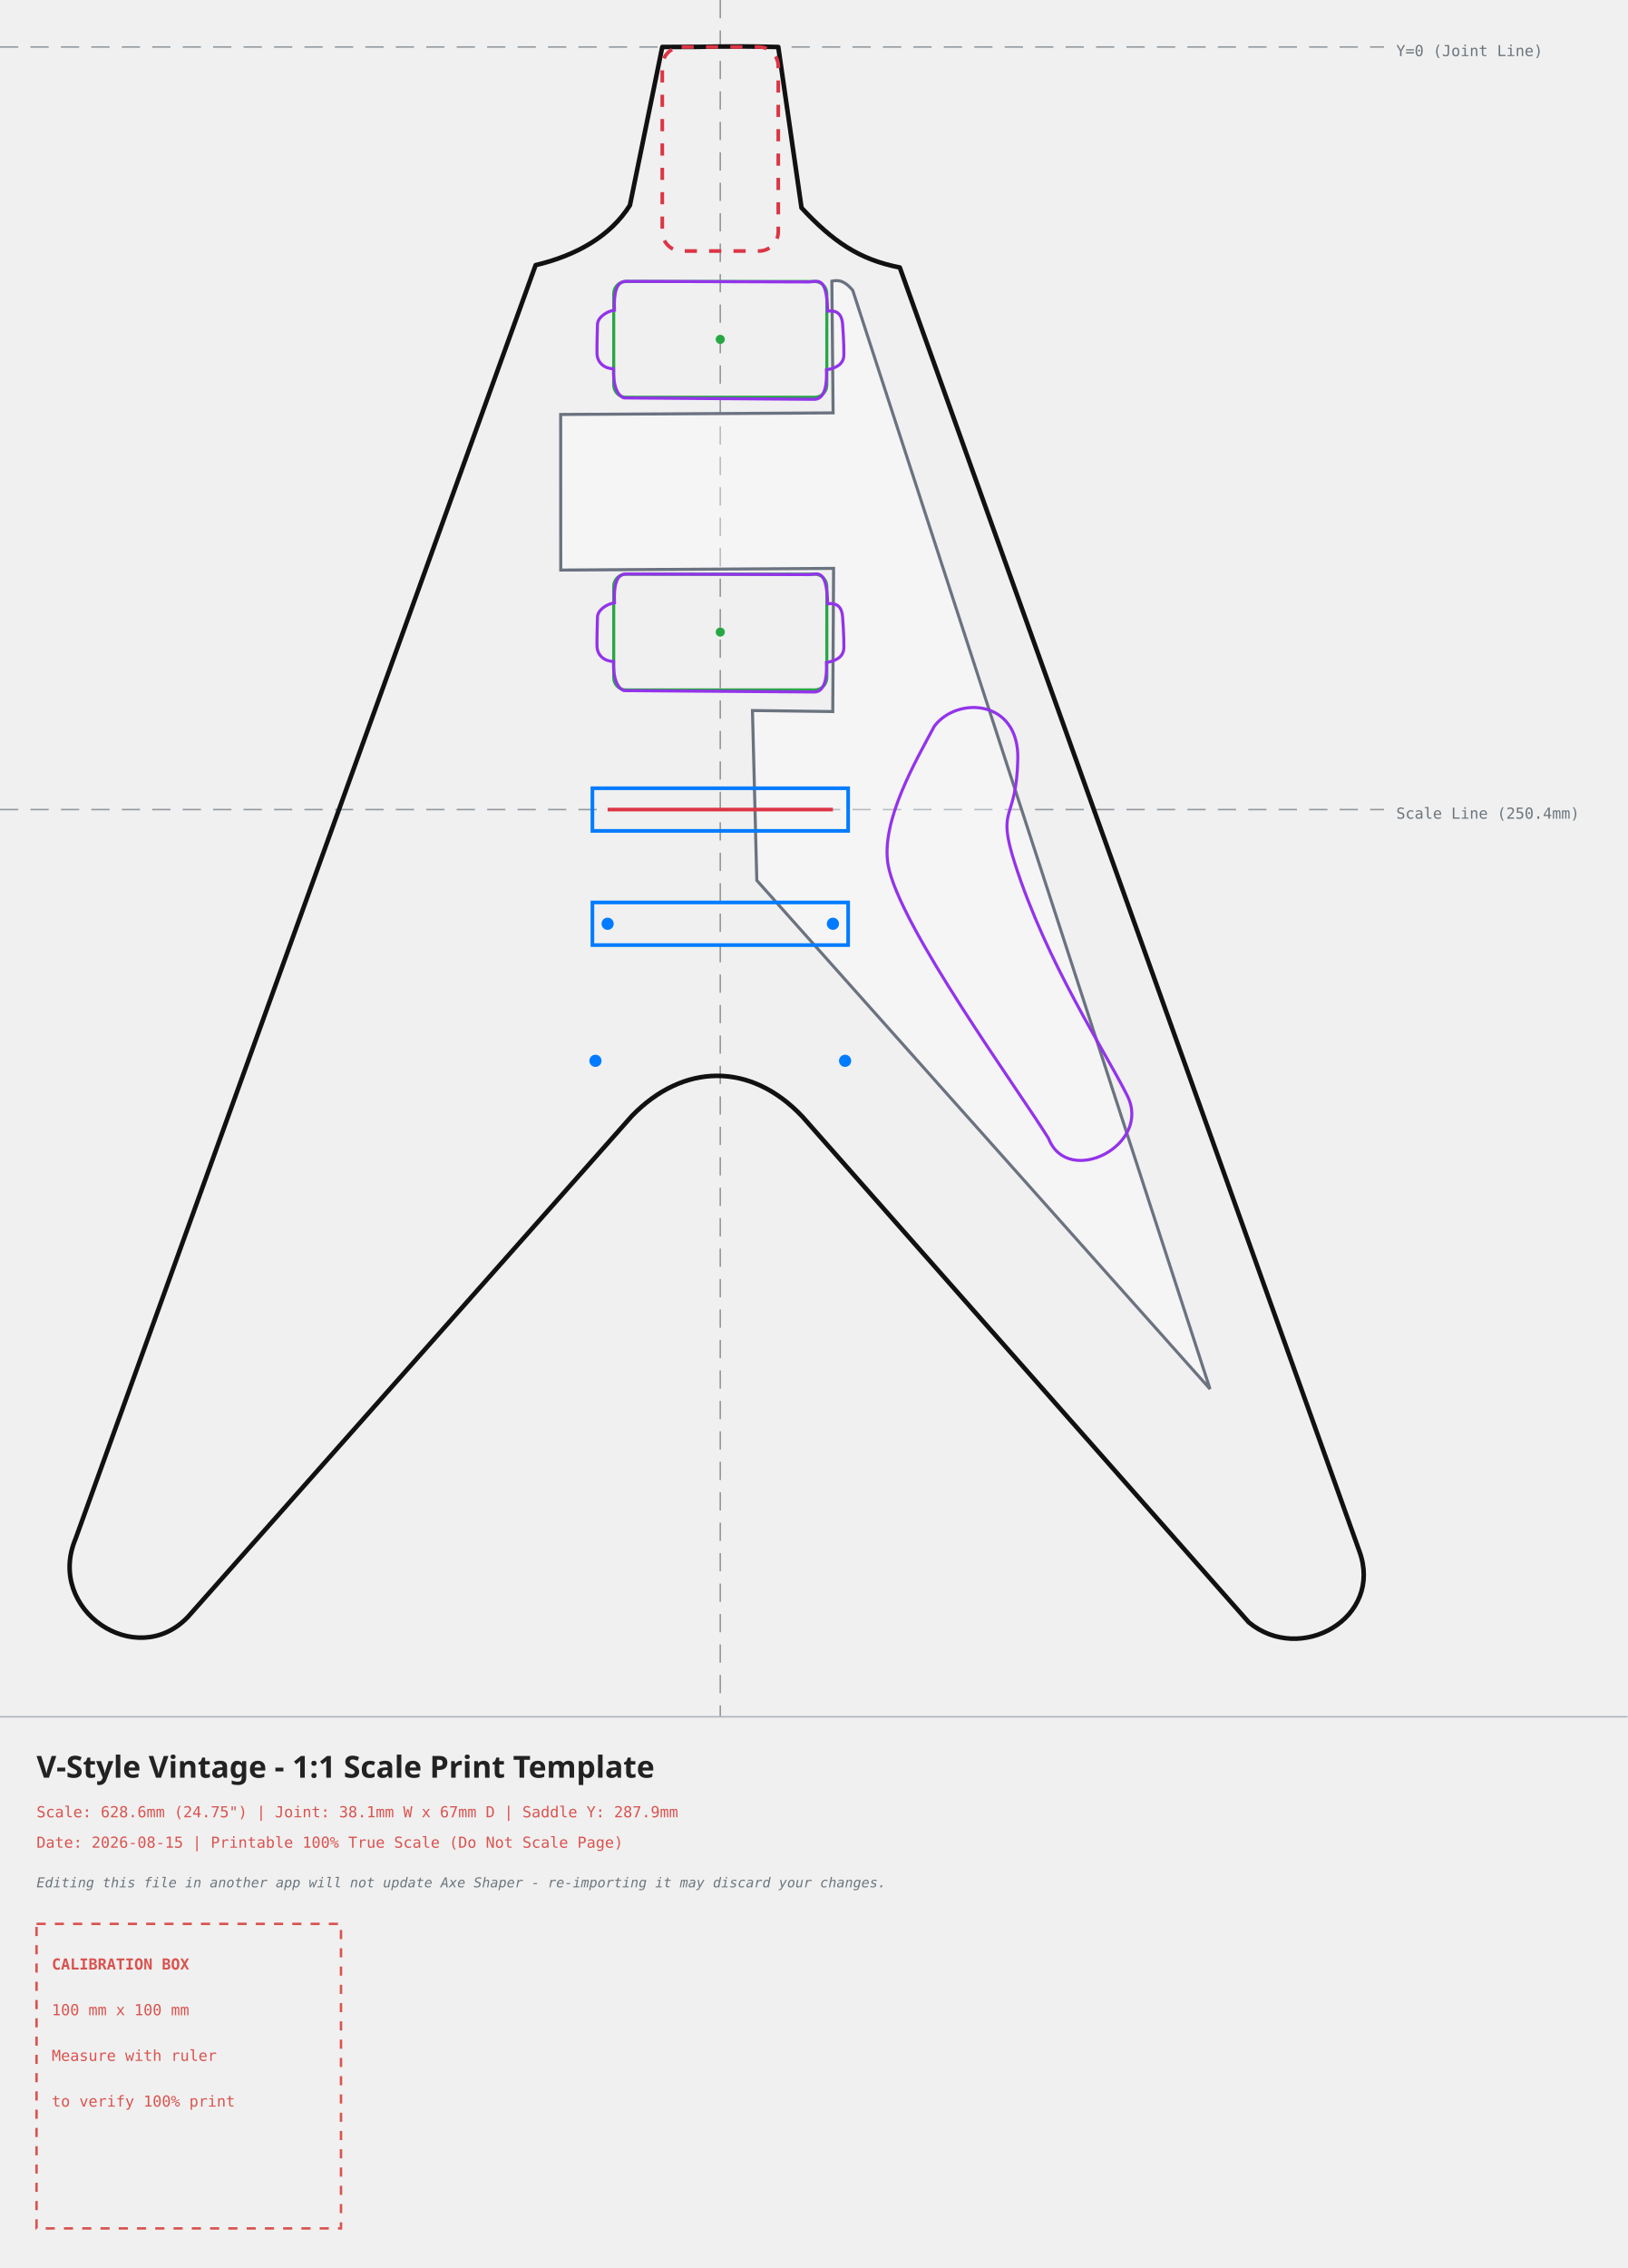
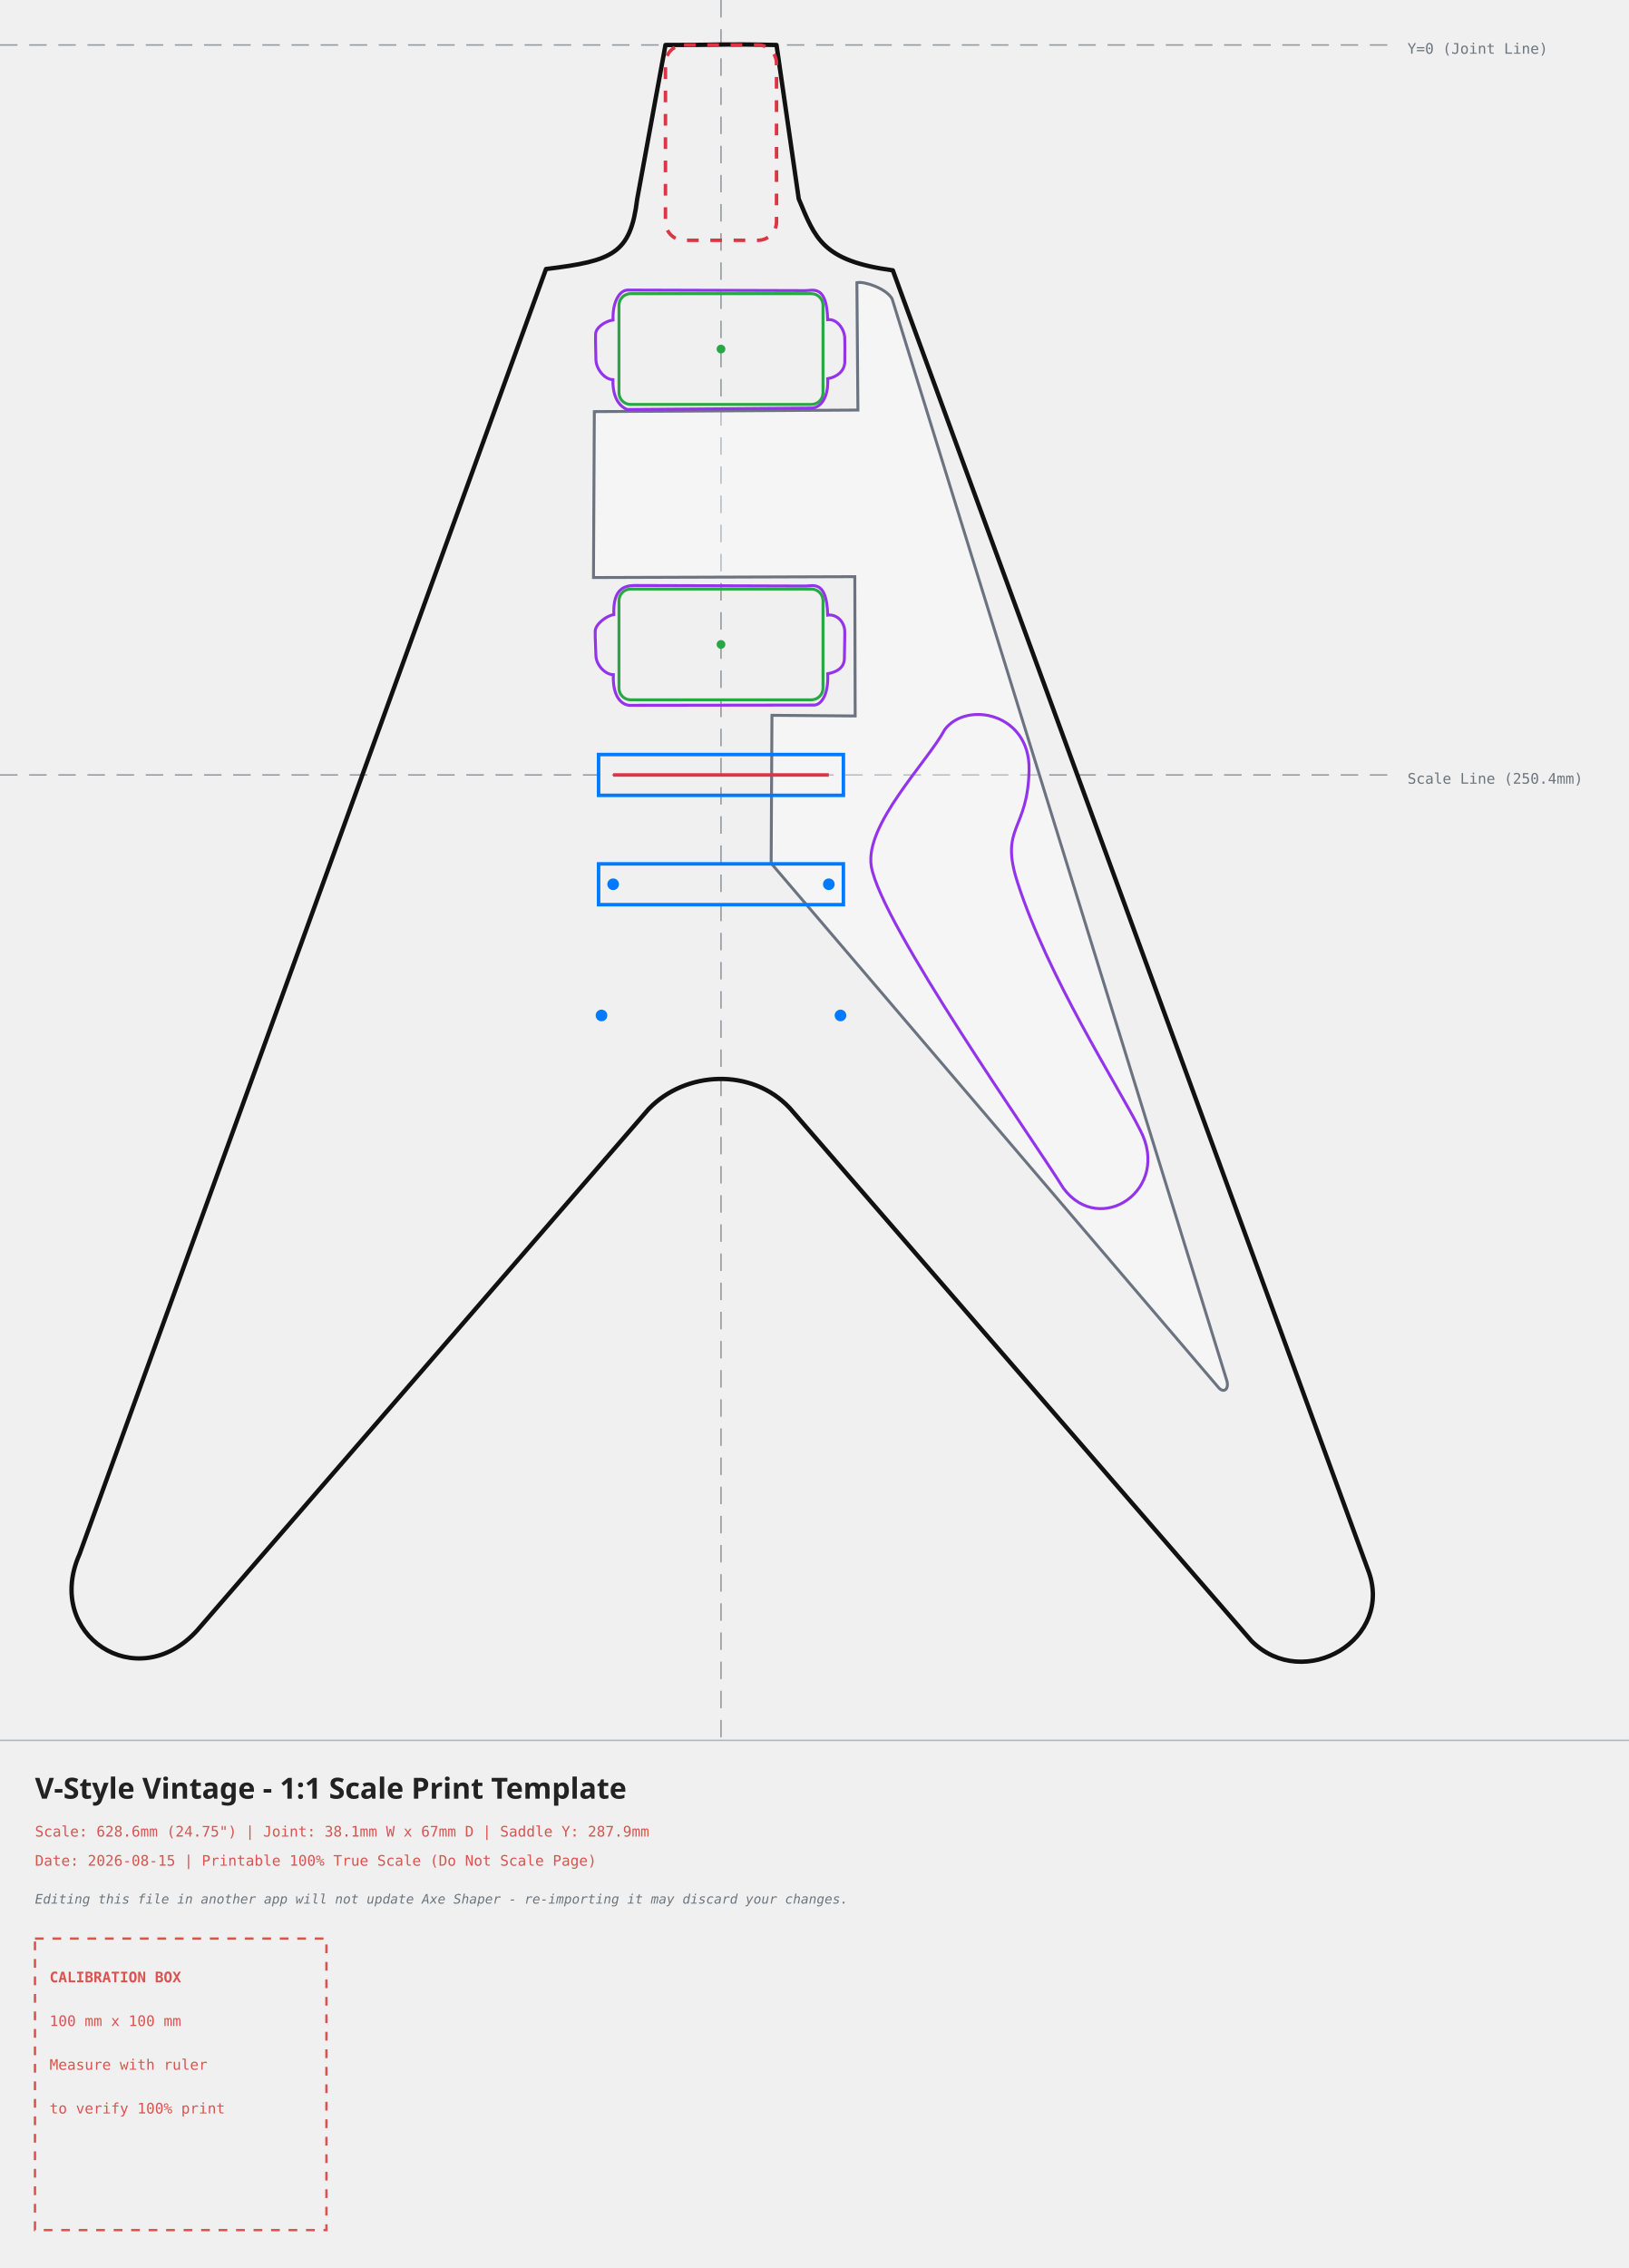
- <svg xmlns="http://www.w3.org/2000/svg" width="534.60mm" height="744.75mm" viewBox="-236.58 -15.43 534.60 744.75">
+ <svg xmlns="http://www.w3.org/2000/svg" width="558.91mm" height="778.02mm" viewBox="-247.38 -15.43 558.91 778.02">
  <style>
    .body-line { fill: none; stroke: #111111; stroke-width: 1.5; stroke-linecap: round; stroke-linejoin: round; }
    .neck-pocket { fill: none; stroke: #dc3545; stroke-width: 1.2; stroke-dasharray: 4,4; }
    .pickup-rout { fill: none; stroke: #28a745; stroke-width: 1.0; }
    .bridge-rout { fill: none; stroke: #007bff; stroke-width: 1.2; }
    .back-route { fill: none; stroke: #9333ea; stroke-width: 1.0; stroke-dasharray: 3,3; }
    .front-route { fill: none; stroke: #9333ea; stroke-width: 1.0; }
    .pickguard { fill: #ffffff; fill-opacity: 0.35; stroke: #6b7280; stroke-width: 1.0; }
    .center-axis { fill: none; stroke: #6c757d; stroke-width: 0.5; stroke-dasharray: 6,4; opacity: 0.7; }
    .calibration-box { fill: none; stroke: #d9534f; stroke-width: 0.8; stroke-dasharray: 3,3; }
    .band-rule { fill: none; stroke: #adb5bd; stroke-width: 0.5; }
    .text-label { font-family: monospace, sans-serif; font-size: 5px; fill: #d9534f; }
    .disclaimer-label { font-family: monospace, sans-serif; font-size: 4.5px; font-style: italic; fill: #6c757d; }
    .axis-label { font-family: monospace, sans-serif; font-size: 5px; fill: #6c757d; }
    .title-label { font-family: sans-serif; font-size: 10px; font-weight: bold; fill: #222222; }
  </style>
  <g>
-     <line x1="0" y1="-15.43" x2="0" y2="548.32" class="center-axis" />
-     <line x1="-236.58" y1="0" x2="218.02" y2="0" class="center-axis" />
-     <text x="222.02" y="3" class="axis-label">Y=0 (Joint Line)</text>
-     <line x1="-236.58" y1="250.41" x2="218.02" y2="250.41" class="center-axis" stroke="#007bff" />
-     <text x="222.02" y="253.41" class="axis-label" fill="#007bff">Scale Line (250.4mm)</text>
-     <path d="M -19.05 0.00 C -19.05 0.00, -29.68 51.98, -29.68 51.98 C -36.07 62.09, -47.16 68.43, -60.65 71.63 C -60.65 71.63, -211.77 489.89, -211.77 489.89 C -221.58 513.20, -191.88 533.32, -174.89 515.55 C -174.89 515.55, -29.08 351.07, -29.08 351.07 C -12.22 333.65, 9.91 333.18, 26.96 351.22 C 26.96 351.22, 173.59 517.29, 173.59 517.29 C 190.57 531.36, 218.02 515.87, 209.89 493.86 C 209.89 493.86, 58.96 72.40, 58.96 72.40 C 45.50 69.77, 36.93 63.80, 26.68 52.80 C 26.68 52.80, 19.05 0.00, 19.05 0.00 C -1.22 -0.43, 1.22 0.04, -19.05 0.00 Z" class="body-line" />
-     <path d="M 37.22 171.21 C 37.22 171.21, 36.95 218.23, 36.95 218.23 C 36.95 218.23, 10.57 217.89, 10.57 217.89 C 10.57 217.89, 12.00 273.68, 12.00 273.68 C 12.00 273.68, 160.86 440.68, 160.86 440.68 C 160.86 440.68, 43.51 79.91, 43.51 79.91 C 41.02 76.96, 39.14 76.35, 36.65 76.89 C 36.65 76.89, 37.06 120.15, 37.06 120.15 C 37.06 120.15, -52.43 120.67, -52.43 120.67 C -52.43 120.67, -52.40 171.76, -52.40 171.76 C -52.40 171.76, 37.22 171.21, 37.22 171.21 Z" class="pickguard" style="fill:#ffffff" />
+     <line x1="0" y1="-15.43" x2="0" y2="581.59" class="center-axis" />
+     <line x1="-247.38" y1="0" x2="231.54" y2="0" class="center-axis" />
+     <text x="235.54" y="3" class="axis-label">Y=0 (Joint Line)</text>
+     <line x1="-247.38" y1="250.41" x2="231.54" y2="250.41" class="center-axis" stroke="#007bff" />
+     <text x="235.54" y="253.41" class="axis-label" fill="#007bff">Scale Line (250.4mm)</text>
+     <path d="M -19.05 0.00 C -19.05 0.00, -28.76 52.91, -28.76 52.91 C -31.06 71.59, -37.00 74.05, -60.04 76.86 C -60.04 76.86, -220.11 517.77, -220.11 517.77 C -232.38 545.37, -200.43 566.59, -179.76 543.90 C -179.76 543.90, -24.84 365.03, -24.84 365.03 C -12.28 351.91, 10.58 350.70, 23.64 364.74 C 23.64 364.74, 182.06 547.53, 182.06 547.53 C 199.97 565.29, 231.54 546.91, 221.87 522.74 C 221.87 522.74, 58.96 77.31, 58.96 77.31 C 34.68 74.07, 32.32 66.26, 26.68 52.80 C 26.68 52.80, 19.05 0.00, 19.05 0.00 C -1.22 -0.43, 1.22 0.04, -19.05 0.00 Z" class="body-line" />
+     <path d="M 45.92 182.39 C 45.92 182.39, 46.04 230.18, 46.04 230.18 C 46.04 230.18, 17.49 229.95, 17.49 229.95 C 17.49 229.95, 17.21 280.72, 17.21 280.72 C 17.21 280.72, 170.68 460.52, 170.68 460.52 C 172.54 462.70, 174.39 461.04, 173.56 458.21 C 173.56 458.21, 58.71 87.07, 58.71 87.07 C 56.66 83.46, 49.12 80.99, 46.63 81.53 C 46.63 81.53, 46.98 125.23, 46.98 125.23 C 46.98 125.23, -43.46 125.77, -43.46 125.77 C -43.46 125.77, -43.75 182.69, -43.75 182.69 C -43.75 182.69, 45.92 182.39, 45.92 182.39 Z" class="pickguard" style="fill:#ffffff" />
    <rect x="-19.05" y="0" width="38.1" height="67" rx="6.35" ry="6.35" class="neck-pocket" />
-     <g transform="translate(0, 96.01213) rotate(0)">
+     <g transform="translate(0, 104.3075) rotate(0)">
      <rect x="-35.00" y="-19.00" width="70" height="38" rx="4" ry="4" class="pickup-rout" />
      <circle cx="0" cy="0" r="1.5" fill="#28a745" />
    </g>
-     <g transform="translate(0, 192.118) rotate(0)">
+     <g transform="translate(0, 205.6364) rotate(0)">
      <rect x="-35.00" y="-19.00" width="70" height="38" rx="4" ry="4" class="pickup-rout" />
      <circle cx="0" cy="0" r="1.5" fill="#28a745" />
    </g>
-     <path d="M 70.33 223.01 C 77.87 213.09, 98.12 214.27, 97.73 233.73 C 97.33 254.77, 90.60 248.85, 96.72 267.98 C 107.29 300.96, 126.10 329.19, 133.64 344.27 C 141.98 360.55, 114.19 374.70, 107.83 358.42 C 98.30 342.94, 58.43 288.27, 55.10 268.41 C 52.70 254.16, 64.37 234.13, 70.33 223.01 Z" class="front-route" />
-     <path d="M -31.10 76.95 C -31.10 76.95, 29.16 77.15, 29.16 77.15 C 31.71 77.15, 34.97 74.64, 35.27 86.72 C 38.24 86.34, 39.89 87.67, 40.17 90.87 C 40.23 91.61, 40.65 97.37, 40.60 101.07 C 40.56 104.19, 38.03 105.47, 34.87 106.02 C 35.21 113.65, 33.09 115.69, 30.88 115.69 C 30.88 115.69, -31.60 115.24, -31.60 115.24 C -31.60 115.24, -35.27 114.57, -35.07 105.67 C -37.93 105.63, -40.43 103.79, -40.49 100.61 C -40.54 98.24, -40.39 93.53, -40.34 91.16 C -40.29 88.78, -37.35 86.80, -34.75 86.41 C -35.00 80.68, -34.12 77.07, -31.10 76.95 Z" class="front-route" />
-     <path d="M -31.10 173.06 C -31.10 173.06, 29.16 173.25, 29.16 173.25 C 31.71 173.25, 34.97 170.74, 35.27 182.82 C 38.24 182.45, 39.89 183.78, 40.17 186.97 C 40.23 187.72, 40.65 193.47, 40.60 197.18 C 40.56 200.30, 38.03 201.58, 34.87 202.12 C 35.21 209.75, 33.09 211.80, 30.88 211.80 C 30.88 211.80, -31.60 211.35, -31.60 211.35 C -31.60 211.35, -35.27 210.67, -35.07 201.78 C -37.93 201.73, -40.43 199.90, -40.49 196.71 C -40.54 194.34, -40.39 189.64, -40.34 187.26 C -40.29 184.89, -37.35 182.91, -34.75 182.52 C -35.00 176.79, -34.12 173.18, -31.10 173.06 Z" class="front-route" />
+     <path d="M 76.80 234.81 C 84.35 224.88, 106.11 229.24, 105.71 248.69 C 105.31 269.74, 95.56 267.96, 101.69 287.10 C 112.26 320.08, 136.26 357.10, 143.81 372.19 C 154.65 392.64, 130.00 409.10, 117.47 392.16 C 107.94 376.67, 54.91 301.61, 51.58 281.75 C 49.19 267.50, 70.85 245.93, 76.80 234.81 Z" class="front-route" />
+     <path d="M -32.04 84.07 C -32.04 84.07, 29.02 84.26, 29.02 84.26 C 31.57 84.26, 36.31 82.15, 36.61 94.23 C 39.58 93.86, 42.17 97.07, 42.45 100.26 C 42.52 101.01, 42.53 105.02, 42.48 108.72 C 42.44 111.84, 39.78 113.93, 36.62 114.47 C 36.96 122.10, 33.35 124.55, 31.15 124.55 C 31.15 124.55, -32.13 125.04, -32.13 125.04 C -32.13 125.04, -37.29 123.70, -37.09 114.80 C -39.94 114.76, -42.84 111.17, -42.91 107.99 C -42.95 105.62, -43.08 101.58, -43.02 99.21 C -42.97 96.84, -39.64 94.72, -37.03 94.33 C -37.28 88.60, -35.05 84.18, -32.04 84.07 Z" class="front-route" />
+     <path d="M -29.76 185.41 C -29.76 185.41, 29.02 185.60, 29.02 185.60 C 31.57 185.60, 36.31 183.49, 36.61 195.57 C 39.58 195.20, 42.17 197.61, 42.45 200.80 C 42.52 201.54, 42.39 206.76, 42.34 210.47 C 42.30 213.58, 39.78 215.13, 36.62 215.68 C 36.96 223.31, 34.16 226.43, 31.96 226.43 C 31.96 226.43, -31.46 226.52, -31.46 226.52 C -31.46 226.52, -37.29 226.51, -36.95 216.01 C -39.81 215.96, -42.84 212.65, -42.91 209.47 C -42.95 207.09, -43.21 203.46, -43.16 201.09 C -43.11 198.72, -39.37 195.79, -36.76 195.40 C -37.15 186.18, -32.77 185.52, -29.76 185.41 Z" class="front-route" />
    <g id="bridge-hardware">
      <rect x="-42.00" y="243.41" width="84" height="14" class="bridge-rout" />
      <rect x="-42.00" y="280.91" width="84" height="14" class="bridge-rout" />
      <line x1="-37.00" y1="250.41" x2="37.00" y2="250.41" stroke="#dc3545" stroke-width="1.2" />
      <g transform="translate(0, 287.91)">
        <circle cx="-37" cy="0" r="2" fill="#007bff" />
        <circle cx="37" cy="0" r="2" fill="#007bff" />
        <circle cx="-41" cy="45" r="2" fill="#007bff" />
        <circle cx="41" cy="45" r="2" fill="#007bff" />
      </g>
    </g>
  </g>
  <g>
-     <line x1="-236.58" y1="548.32" x2="298.02" y2="548.32" class="band-rule" />
-     <text x="-224.58" y="568.32" class="title-label">V-Style Vintage - 1:1 Scale Print Template</text>
-     <text x="-224.58" y="581.32" class="text-label">Scale: 628.6mm (24.75") | Joint: 38.1mm W x 67mm D | Saddle Y: 287.9mm</text>
-     <text x="-224.58" y="591.32" class="text-label">Date: 2026-08-15 | Printable 100% True Scale (Do Not Scale Page)</text>
-     <text x="-224.58" y="604.32" class="disclaimer-label">Editing this file in another app will not update Axe Shaper - re-importing it may discard your changes.</text>
-     <g transform="translate(-224.58, 616.32)">
+     <line x1="-247.38" y1="581.59" x2="311.54" y2="581.59" class="band-rule" />
+     <text x="-235.38" y="601.59" class="title-label">V-Style Vintage - 1:1 Scale Print Template</text>
+     <text x="-235.38" y="614.59" class="text-label">Scale: 628.6mm (24.75") | Joint: 38.1mm W x 67mm D | Saddle Y: 287.9mm</text>
+     <text x="-235.38" y="624.59" class="text-label">Date: 2026-08-15 | Printable 100% True Scale (Do Not Scale Page)</text>
+     <text x="-235.38" y="637.59" class="disclaimer-label">Editing this file in another app will not update Axe Shaper - re-importing it may discard your changes.</text>
+     <g transform="translate(-235.38, 649.59)">
      <rect x="0" y="0" width="100" height="100" class="calibration-box" />
      <text x="5" y="15" class="text-label" font-weight="bold">CALIBRATION BOX</text>
      <text x="5" y="30" class="text-label">100 mm x 100 mm</text>
      <text x="5" y="45" class="text-label">Measure with ruler</text>
      <text x="5" y="60" class="text-label">to verify 100% print</text>
    </g>
  </g>
</svg>
